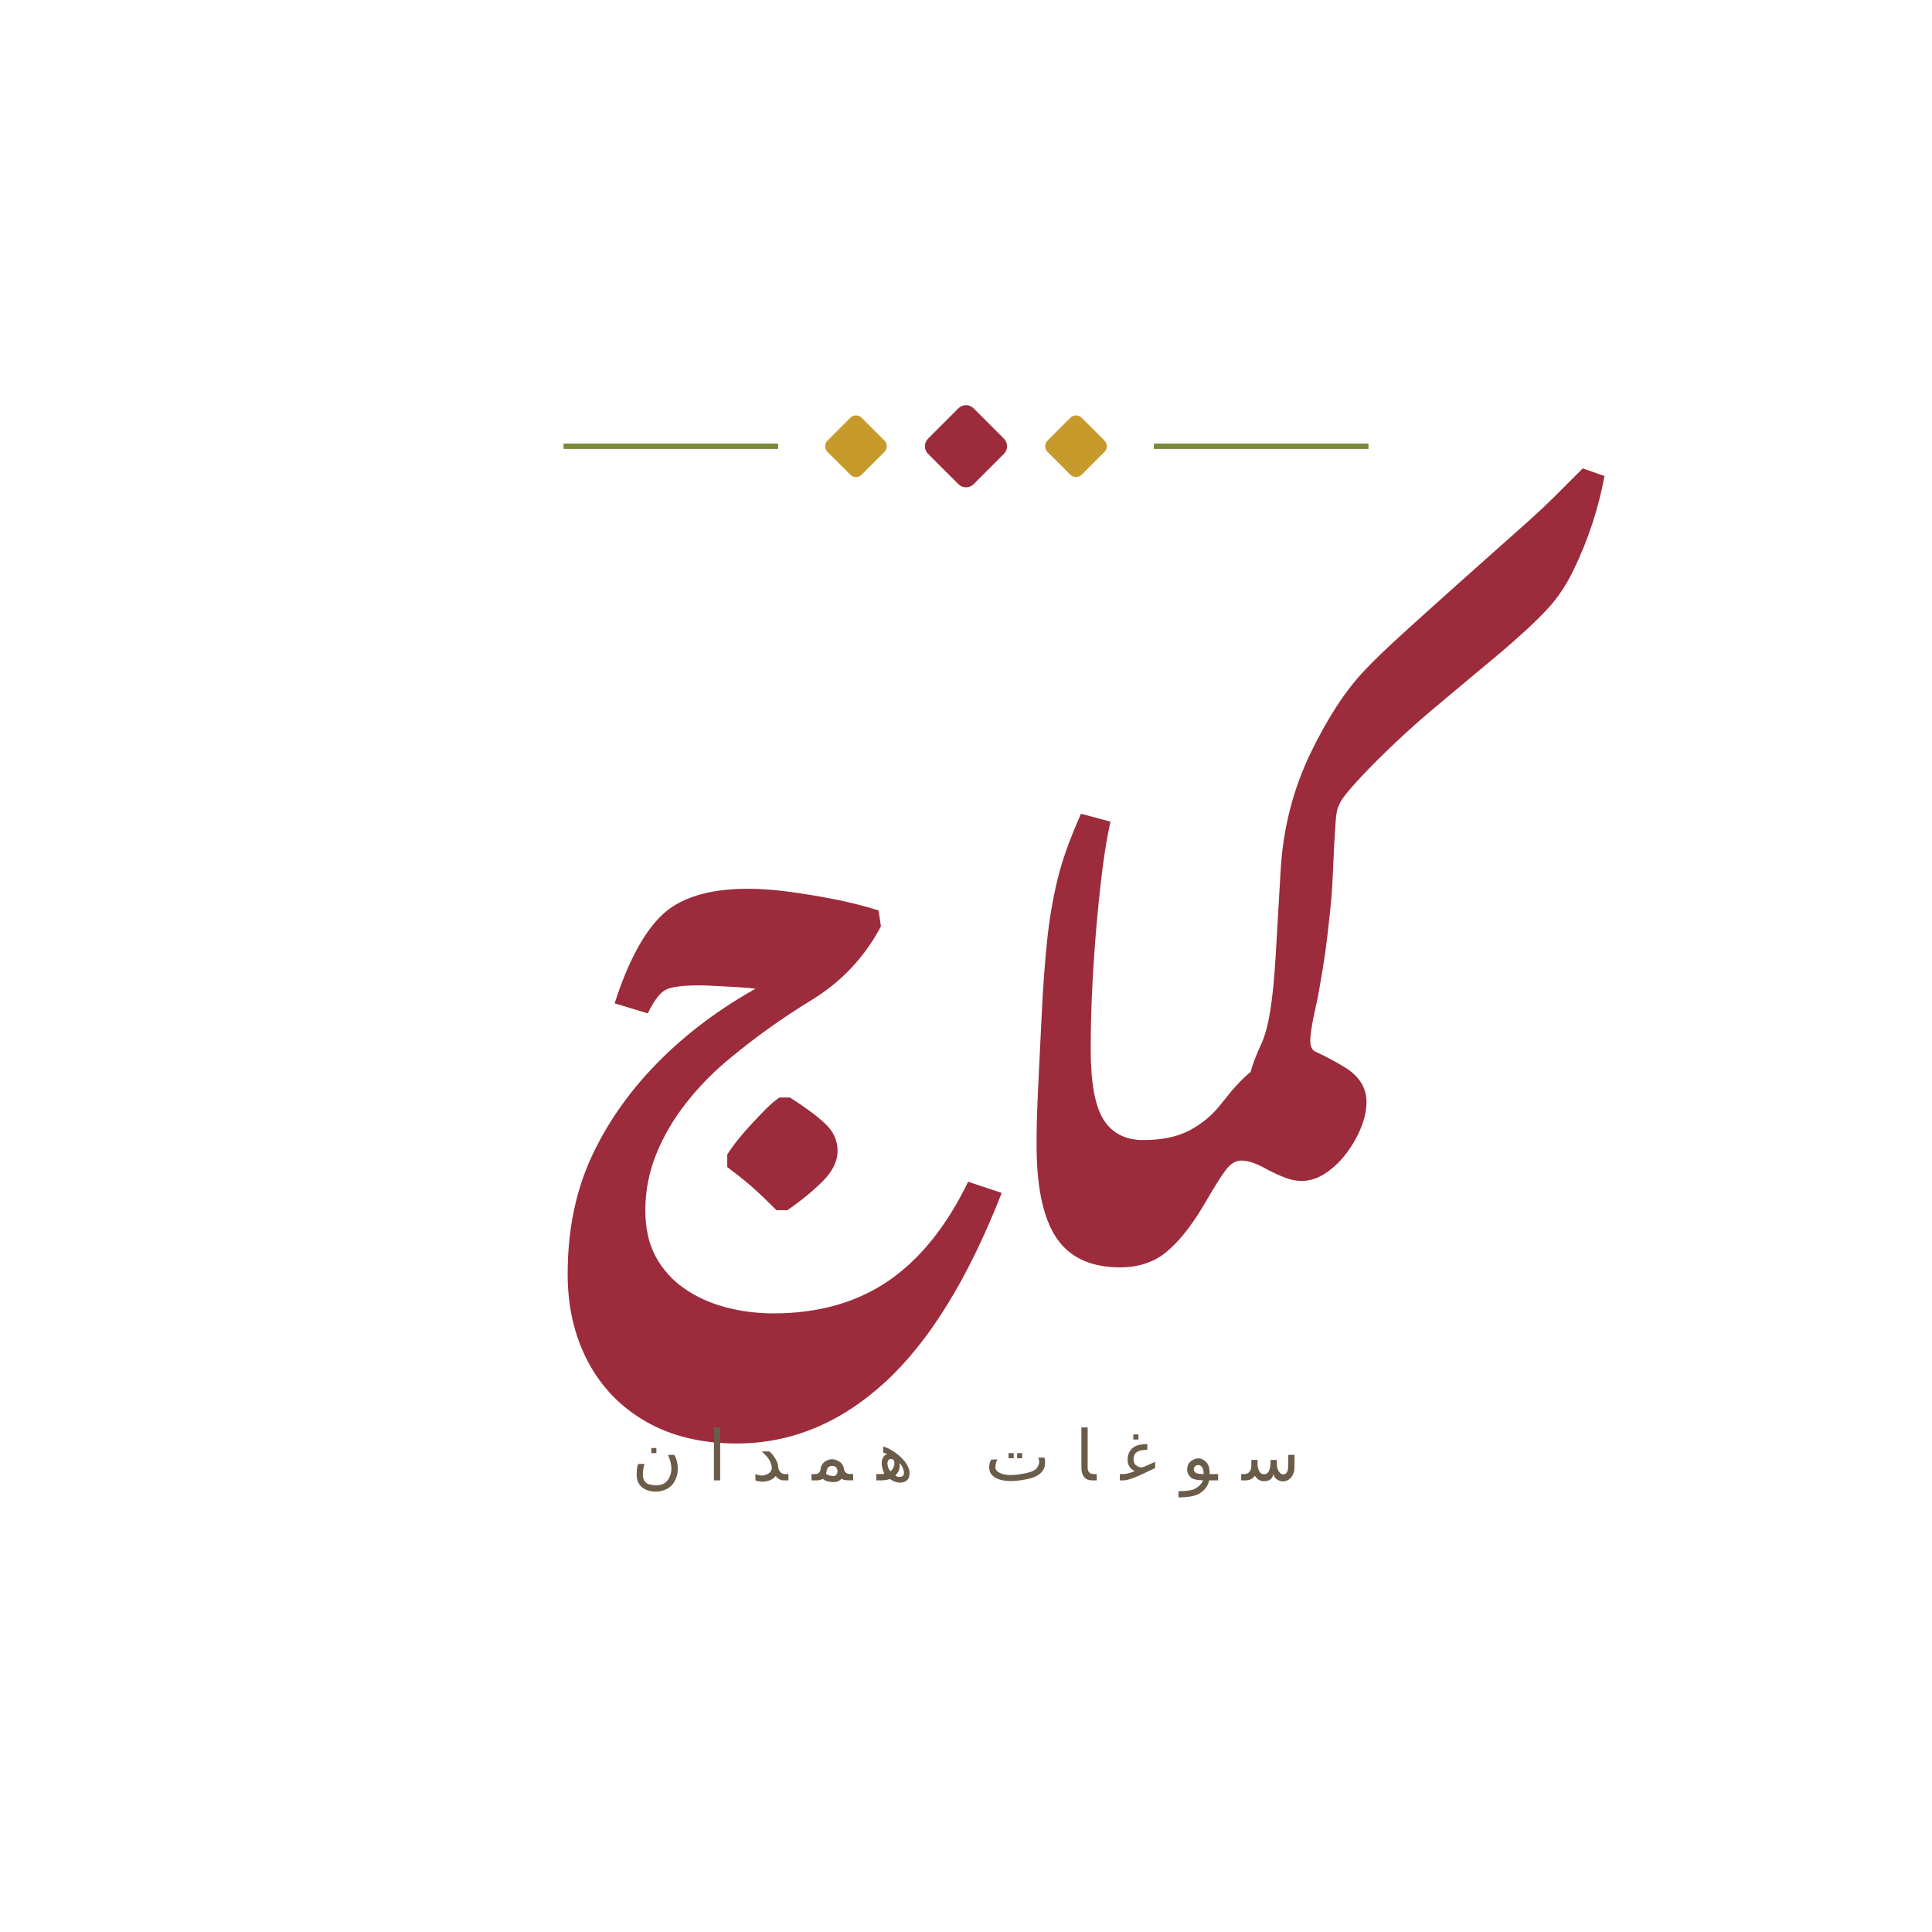
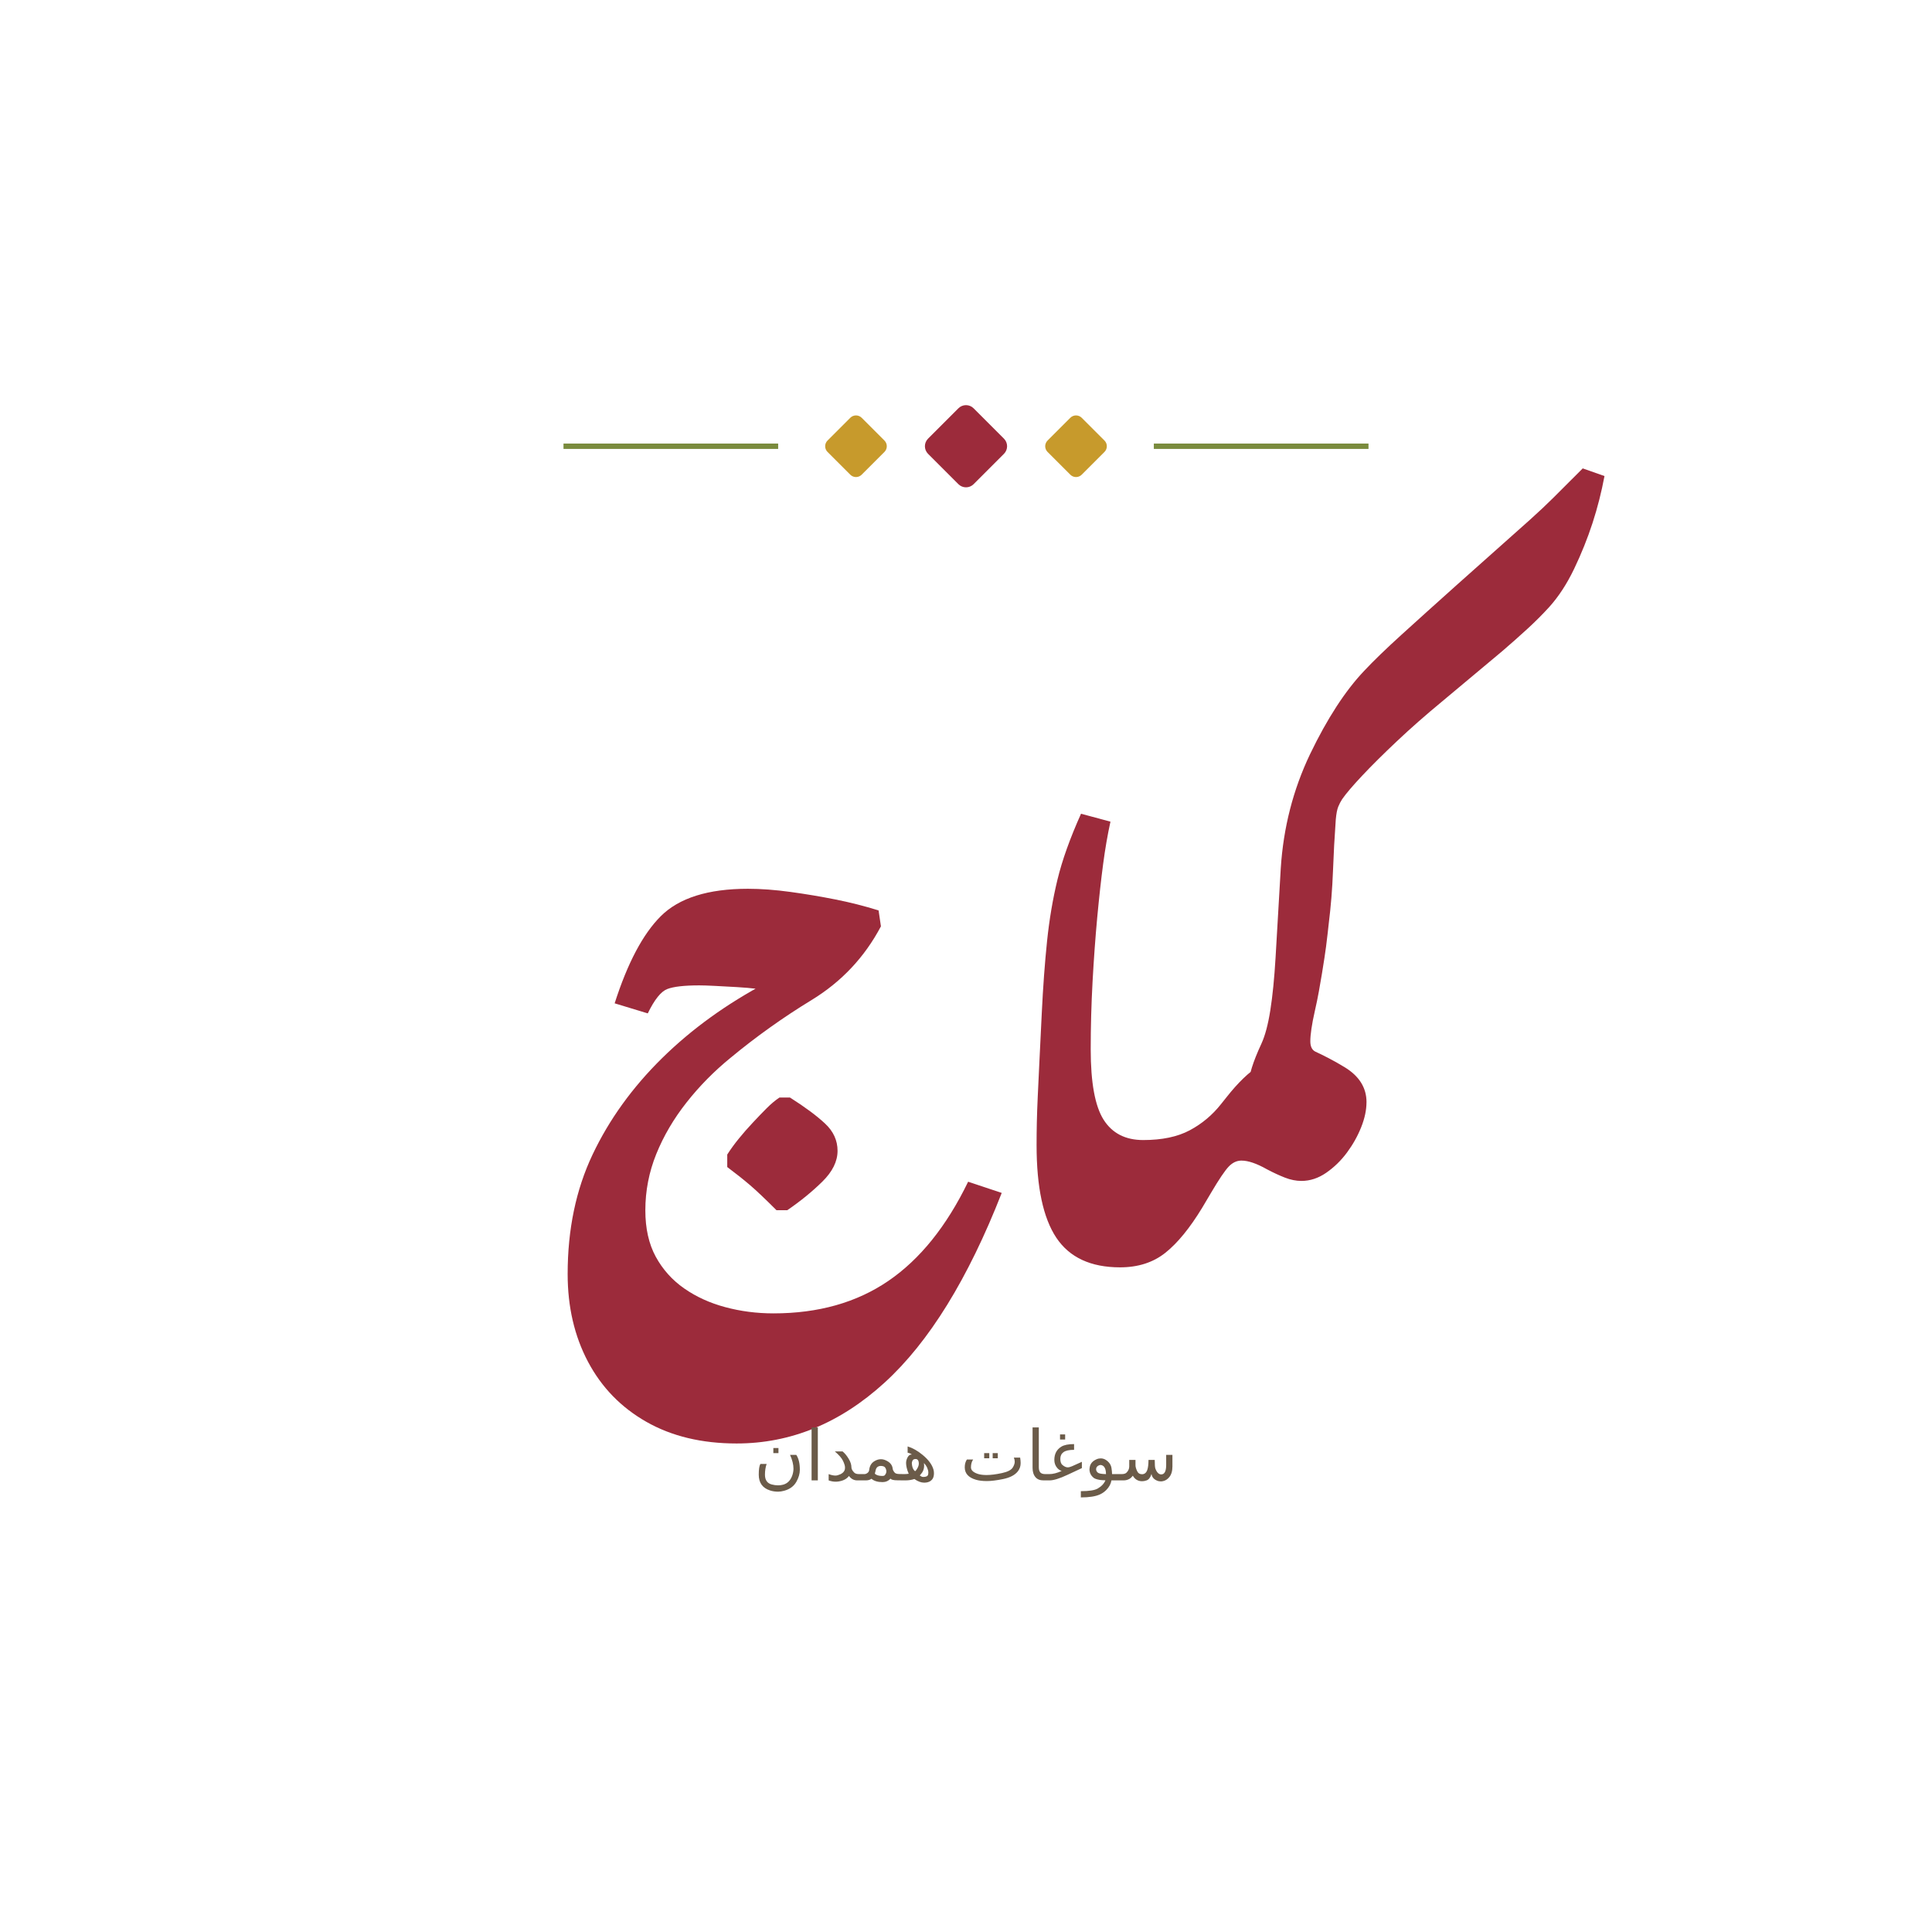
<svg xmlns="http://www.w3.org/2000/svg" width="720" height="720" viewBox="0 0 720 720">
  <rect x="210.0" y="165.3" width="80.0" height="2.0" fill="#7A8B3D" />
  <rect x="430.0" y="165.3" width="80.0" height="2.0" fill="#7A8B3D" />
  <rect x="-9.00" y="-9.00" width="18.00" height="18.00" fill="#C79A2C" rx="3.0" transform="translate(319.0,166.3) rotate(45)" />
  <rect x="-12.00" y="-12.00" width="24.00" height="24.00" fill="#9C2B3B" rx="4.0" transform="translate(360.0,166.3) rotate(45)" />
  <rect x="-9.00" y="-9.00" width="18.00" height="18.00" fill="#C79A2C" rx="3.0" transform="translate(401.0,166.3) rotate(45)" />
  <text x="360.0" y="472.3" text-anchor="middle" font-family="'Noto Nastaliq Urdu', serif" font-size="176.0" fill="#9C2B3B" font-weight="700" direction="rtl">کماج</text>
-   <text x="360.0" y="551.7" text-anchor="middle" font-family="'Vazirmatn', sans-serif" font-size="26.0" fill="#6B5B49" letter-spacing="9.10" direction="rtl">سوغات همدان</text>
+   <text x="360.0" y="551.7" text-anchor="middle" font-family="'Vazirmatn', sans-serif" font-size="26.0" fill="#6B5B49" direction="rtl">سوغات همدان</text>
</svg>
